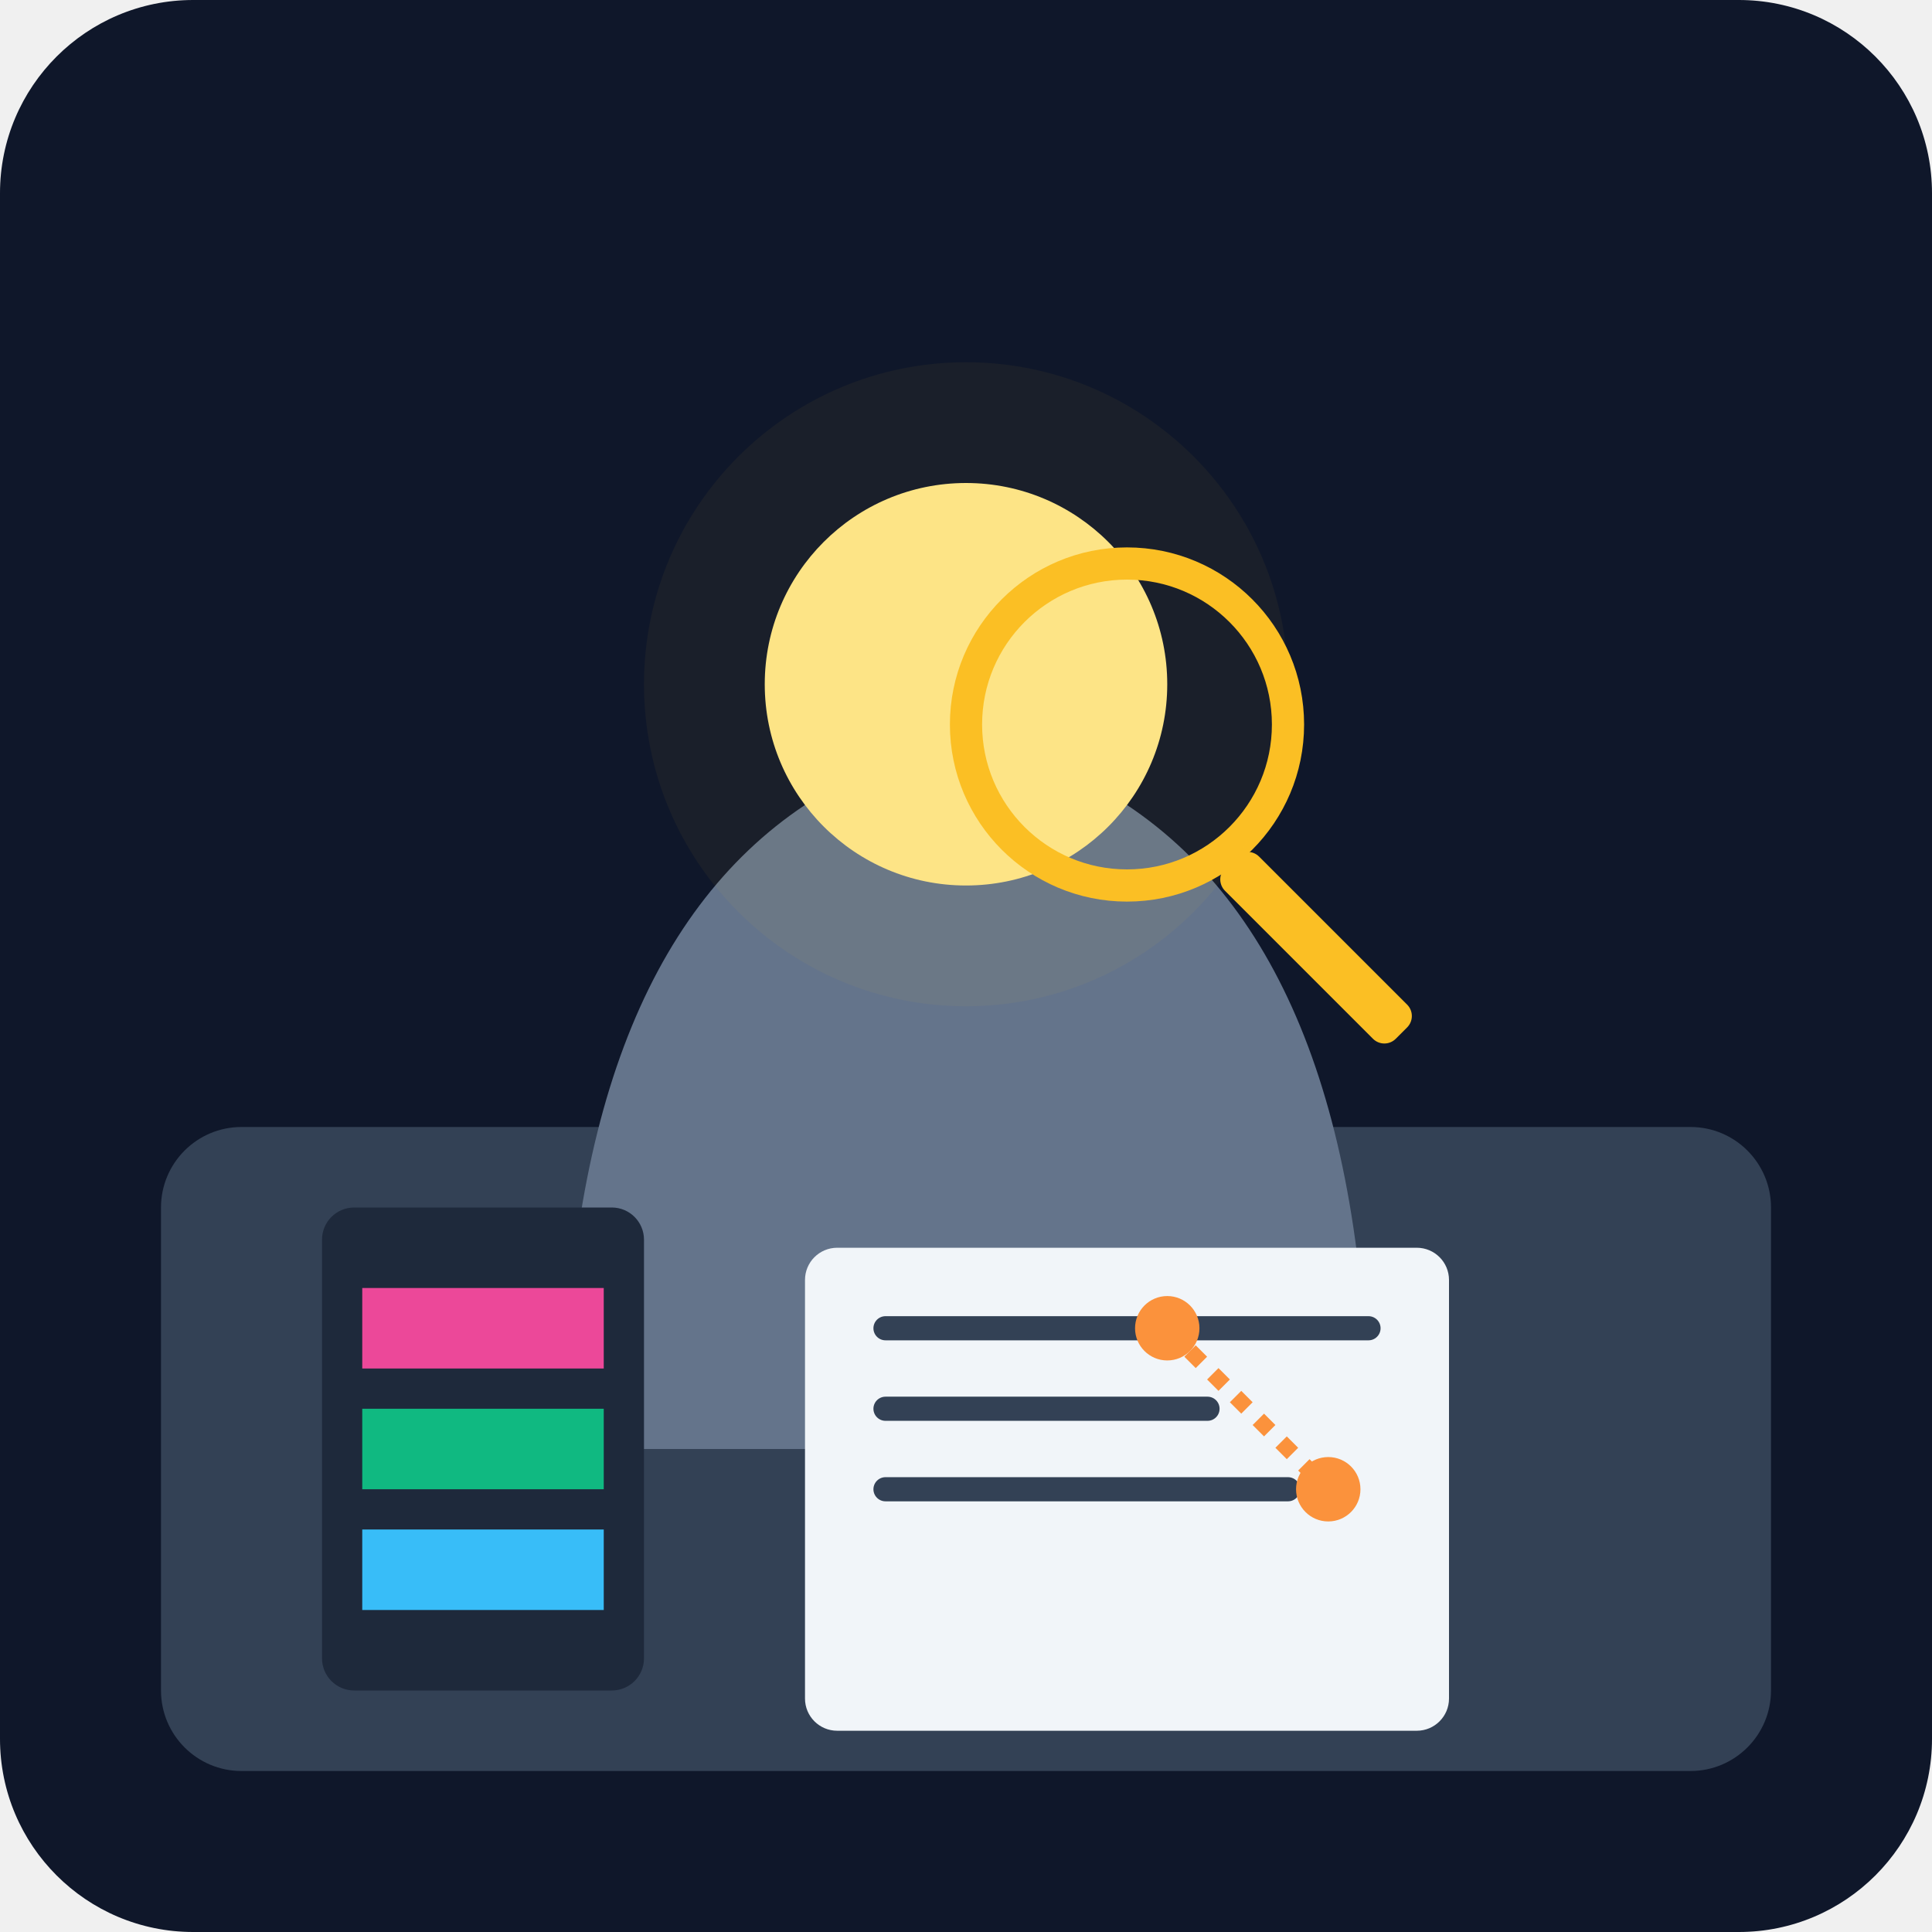
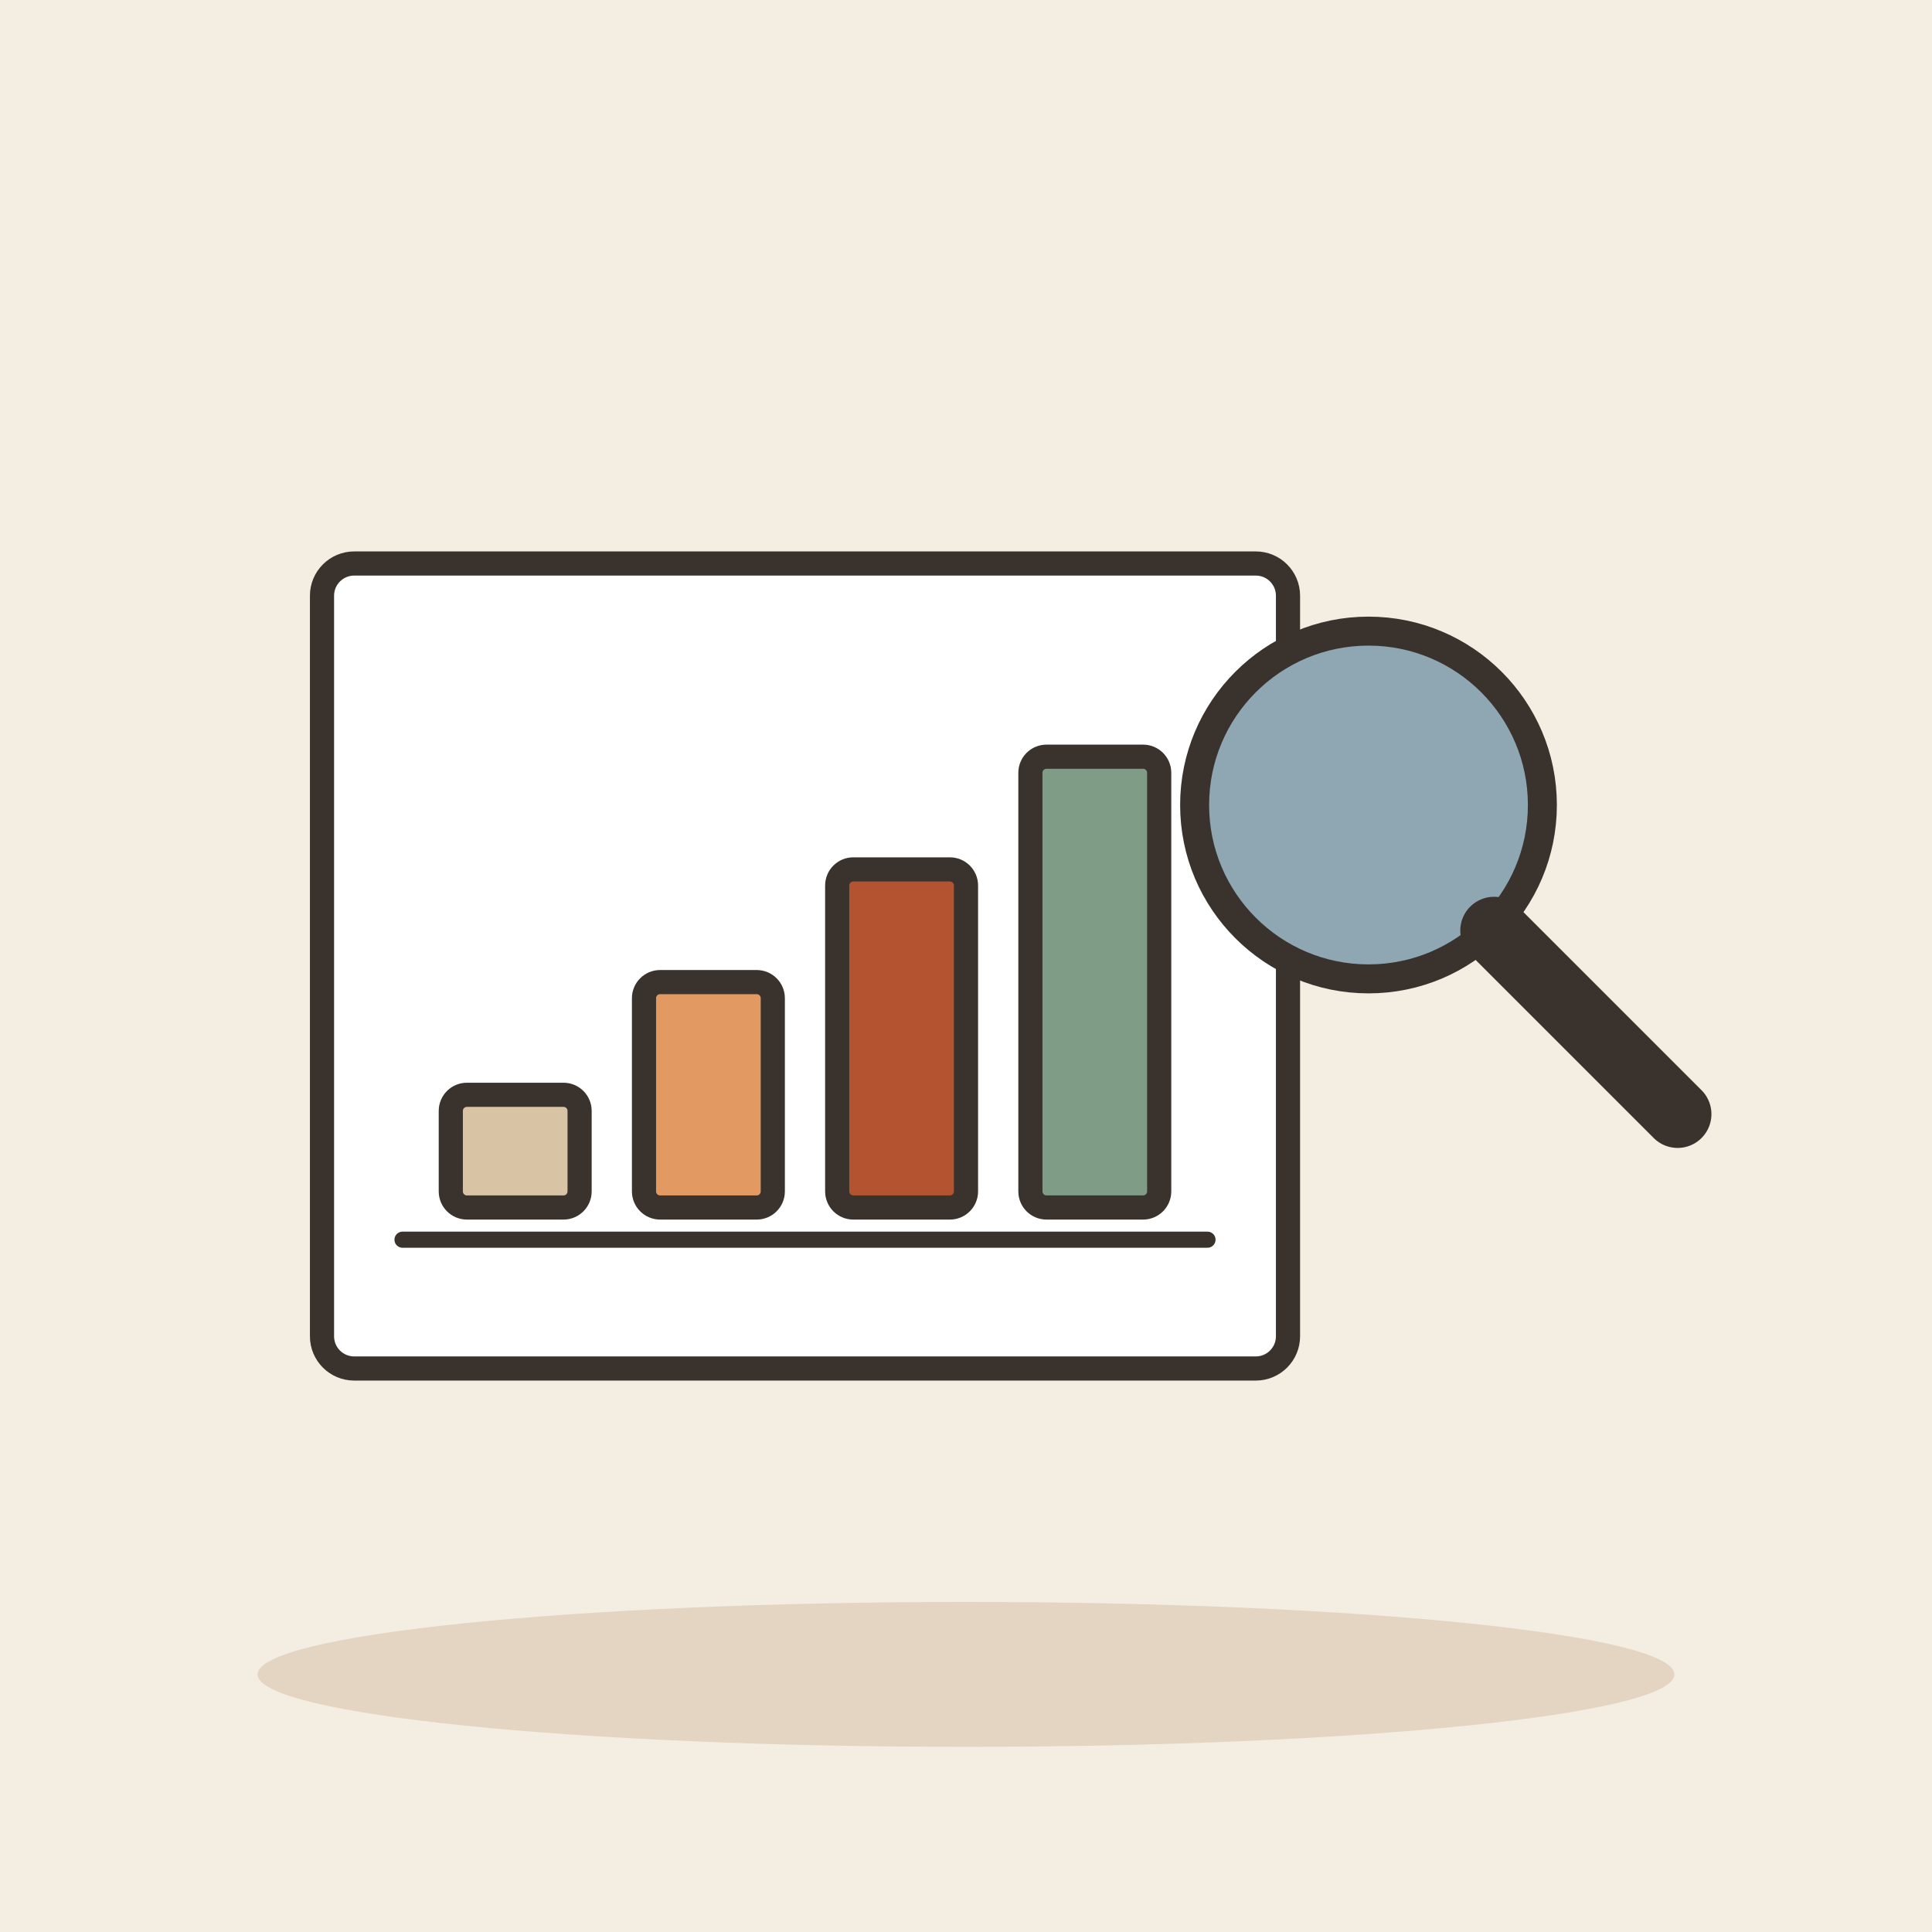
- <svg xmlns="http://www.w3.org/2000/svg" viewBox="0 0 240 240">
-   <defs>
-     <linearGradient id="bg" x1="0" y1="0" x2="0" y2="240">
-       <stop offset="0%" stop-color="#0f172a" />
-       <stop offset="100%" stop-color="#1e293b" />
-     </linearGradient>
-   </defs>
-   <rect width="240" height="240" rx="24" fill="url(#bg)" />
-   <rect x="20" y="140" width="200" height="80" rx="10" fill="#334155" />
-   <path d="M70 180 Q70 120 100 100 L140 100 Q170 120 170 180 Z" fill="#64748b" />
-   <circle cx="120" cy="85" r="25" fill="#fde68a" />
-   <circle cx="140" cy="90" r="20" fill="none" stroke="#fbbf24" stroke-width="4" />
-   <rect x="155" y="105" width="30" height="6" rx="2" fill="#fbbf24" transform="rotate(45 155 105)" />
-   <rect x="40" y="150" width="40" height="60" rx="4" fill="#1e293b" />
-   <rect x="45" y="190" width="30" height="10" fill="#38bdf8" />
-   <rect x="45" y="175" width="30" height="10" fill="#10b981" />
-   <rect x="45" y="160" width="30" height="10" fill="#ec4899" />
-   <rect x="100" y="155" width="80" height="60" rx="4" fill="#f1f5f9" />
-   <path d="M110 165 L170 165 M110 175 L150 175 M110 185 L160 185" stroke="#334155" stroke-width="3" stroke-linecap="round" />
-   <circle cx="145" cy="165" r="4" fill="#fb923c" />
-   <circle cx="165" cy="185" r="4" fill="#fb923c" />
-   <line x1="145" y1="165" x2="165" y2="185" stroke="#fb923c" stroke-width="2" stroke-dasharray="2 2" />
-   <circle cx="120" cy="85" r="40" fill="#fbbf24" opacity="0.05" />
+ <svg xmlns="http://www.w3.org/2000/svg" viewBox="0 0 240 240" data-style="editorial">
+   <rect width="240" height="240" fill="#F4EDE2" />
+   <ellipse cx="120" cy="208" rx="88" ry="9" fill="#E3D5C1" />
+   <g transform="translate(100 120)">
+     <rect x="-60" y="-50" width="120" height="100" rx="4" fill="#FFFFFF" stroke="#3A332D" stroke-width="3" stroke-linecap="round" stroke-linejoin="round" />
+     <rect x="-44" y="16" width="16" height="14" rx="2" fill="#D8C3A5" stroke="#3A332D" stroke-width="3" stroke-linecap="round" stroke-linejoin="round" />
+     <rect x="-20" y="2" width="16" height="28" rx="2" fill="#E39A62" stroke="#3A332D" stroke-width="3" stroke-linecap="round" stroke-linejoin="round" />
+     <rect x="4" y="-12" width="16" height="42" rx="2" fill="#B4532F" stroke="#3A332D" stroke-width="3" stroke-linecap="round" stroke-linejoin="round" />
+     <rect x="28" y="-26" width="16" height="56" rx="2" fill="#7E9C86" stroke="#3A332D" stroke-width="3" stroke-linecap="round" stroke-linejoin="round" />
+     <path d="M-50 34L50 34" stroke="#3A332D" stroke-width="2" stroke-linecap="round" fill="none" />
+   </g>
+   <g transform="translate(170 100) scale(1.2 1.2)">
+     <circle cx="0" cy="0" r="18" fill="#8FA7B3" stroke="#3A332D" stroke-width="3" stroke-linecap="round" stroke-linejoin="round" />
+     <path d="M13 13L32 32" stroke="#3A332D" stroke-width="7" stroke-linecap="round" fill="none" />
+   </g>
</svg>
